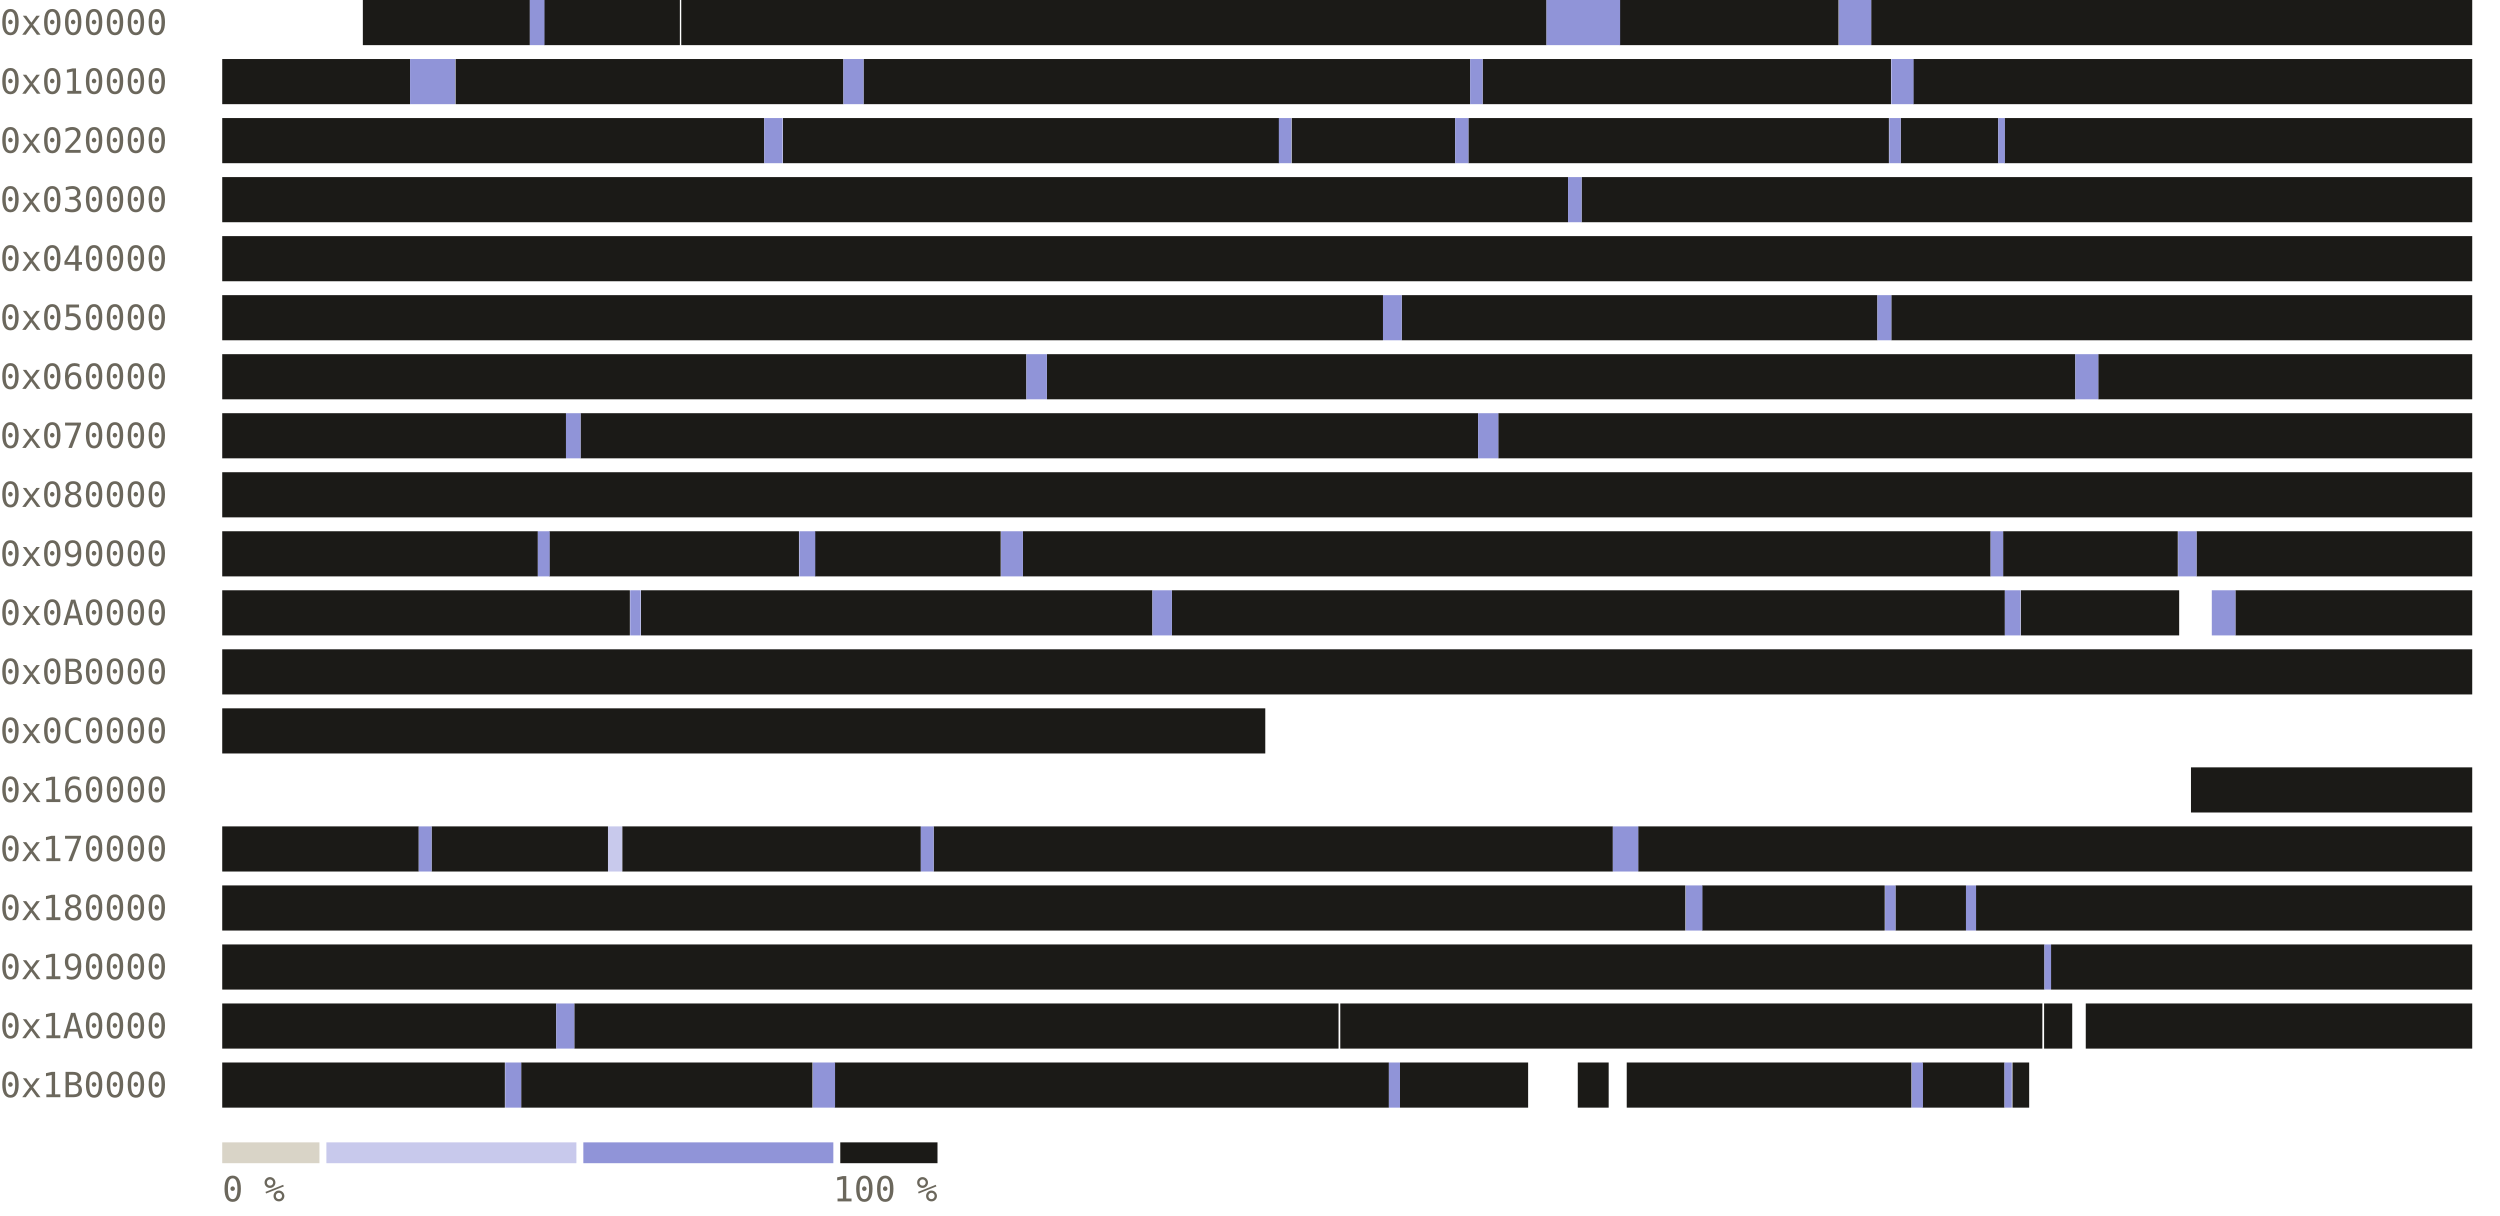
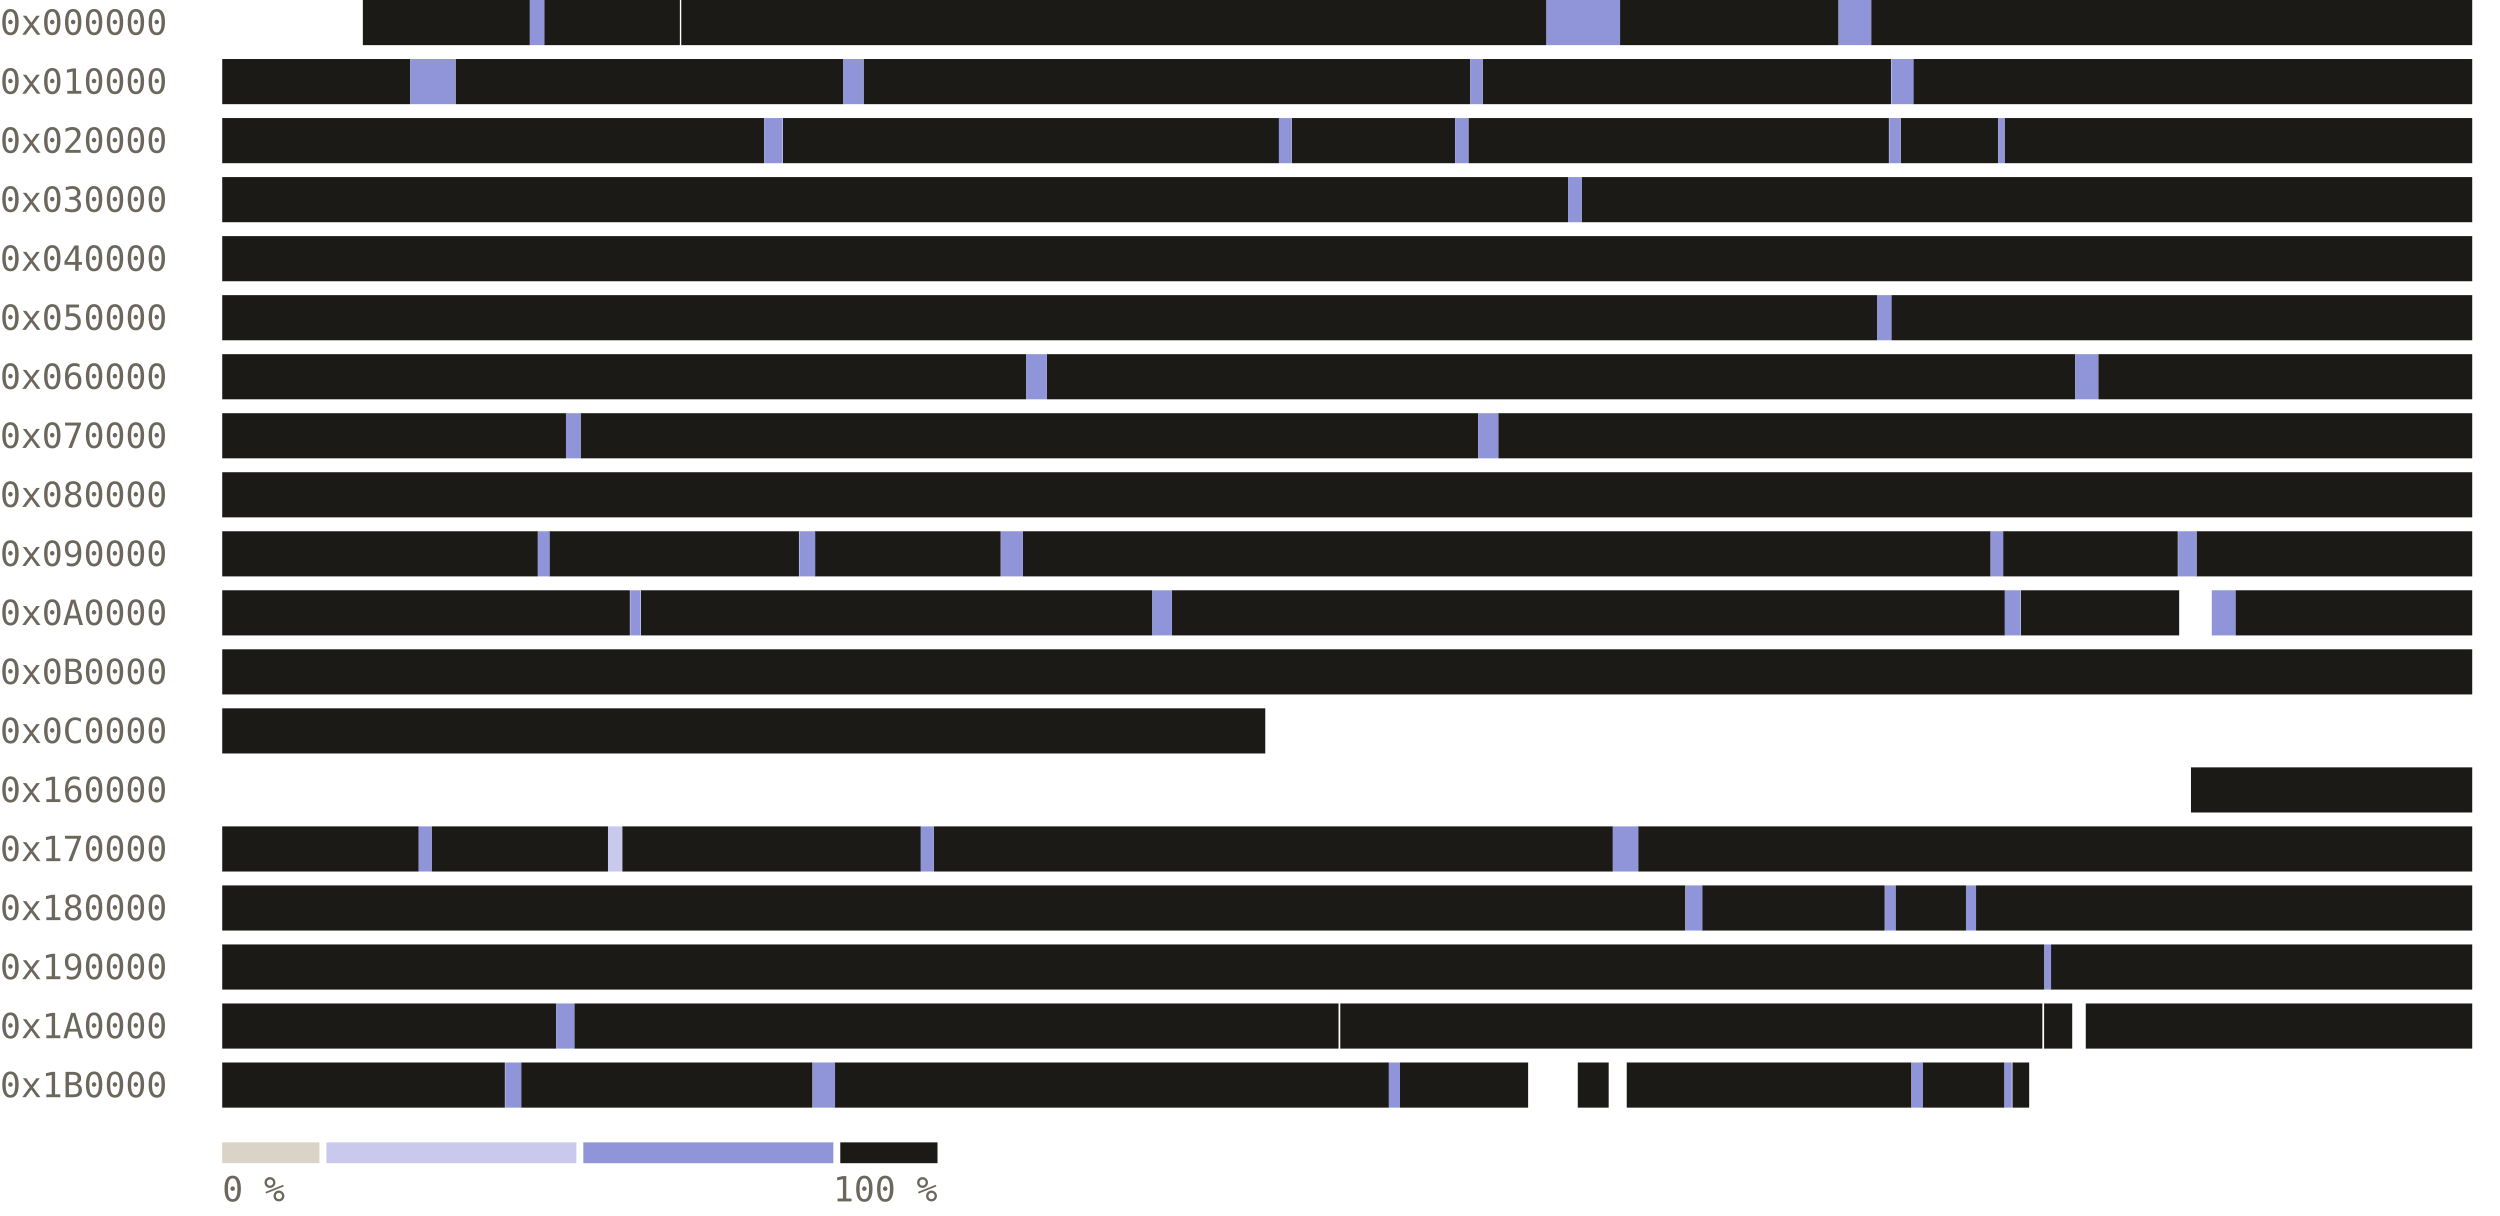
<svg xmlns="http://www.w3.org/2000/svg" viewBox="0 0 720 350" width="720" height="350">
  <style>text{font:10px monospace;fill:#6b675c}.q0{fill:#d9d4c7}.q1{fill:#e3e2f2}.q2{fill:#d6d6ef}.q3{fill:#c8c9ec}.q4{fill:#babce8}.q5{fill:#acafe4}.q6{fill:#9ea2df}.q7{fill:#9094d8}.q8{fill:#8186cf}.q9{fill:#7277c4}.q10{fill:#1b1a17}@media (prefers-color-scheme:dark){text{fill:#a8a293}.q0{fill:#4a463d}.q1{fill:#35375a}.q2{fill:#3c3f66}.q3{fill:#444772}.q4{fill:#4d517f}.q5{fill:#575b8c}.q6{fill:#62669a}.q7{fill:#6e72a8}.q8{fill:#7b7fb6}.q9{fill:#888cc4}.q10{fill:#d6d0bd}}</style>
  <text x="0" y="10">0x000000</text>
  <text x="0" y="27">0x010000</text>
  <text x="0" y="44">0x020000</text>
  <text x="0" y="61">0x030000</text>
  <text x="0" y="78">0x040000</text>
  <text x="0" y="95">0x050000</text>
  <text x="0" y="112">0x060000</text>
  <text x="0" y="129">0x070000</text>
  <text x="0" y="146">0x080000</text>
  <text x="0" y="163">0x090000</text>
  <text x="0" y="180">0x0A0000</text>
  <text x="0" y="197">0x0B0000</text>
  <text x="0" y="214">0x0C0000</text>
  <text x="0" y="231">0x160000</text>
  <text x="0" y="248">0x170000</text>
  <text x="0" y="265">0x180000</text>
  <text x="0" y="282">0x190000</text>
  <text x="0" y="299">0x1A0000</text>
  <text x="0" y="316">0x1B0000</text>
-   <path class="q10" d="M104.5 0h48.1v13h-48.1zM156.7 0h39.1v13h-39.1zM196.2 0h249.2v13h-249.2zM466.5 0h63v13h-63zM538.9 0h173.1v13h-173.1zM64 17h54.1v13h-54.1zM131.2 17h111.7v13h-111.7zM248.7 17h174.7v13h-174.7zM427 17h117.6v13h-117.6zM551 17h161v13h-161zM64 34h156.1v13h-156.1zM225.5 34h142.9v13h-142.9zM372 34h47.1v13h-47.1zM422.9 34h121.1v13h-121.1zM547.4 34h28.1v13h-28.1zM577.3 34h134.7v13h-134.7zM64 51h387.6v13h-387.6zM455.5 51h256.5v13h-256.5zM64 68h648v13h-648zM64 85h334.3v13h-334.3zM403.7 85h137v13h-137zM544.7 85h167.3v13h-167.3zM64 102h231.6v13h-231.6zM301.5 102h296.2v13h-296.2zM604.3 102h107.7v13h-107.7zM64 119h99v13h-99zM167.2 119h258.5v13h-258.5zM431.5 119h280.5v13h-280.5zM64 136h648v13h-648zM64 153h90.9v13h-90.9zM158.2 153h71.9v13h-71.9zM234.7 153h53.5v13h-53.5zM294.6 153h278.7v13h-278.7zM576.9 153h50.3v13h-50.3zM632.6 153h79.4v13h-79.4zM64 170h117.4v13h-117.4zM184.6 170h147.3v13h-147.3zM337.5 170h239.9v13h-239.9zM582 170h45.6v13h-45.6zM643.8 170h68.2v13h-68.2zM64 187h648v13h-648zM64 204h300.4v13h-300.4zM631 221h81v13h-81zM64 238h56.6v13h-56.6zM124.3 238h50.8v13h-50.8zM179.2 238h86v13h-86zM268.9 238h195.6v13h-195.6zM471.8 238h240.2v13h-240.2zM64 255h421.4v13h-421.4zM490.2 255h52.6v13h-52.6zM545.9 255h20.3v13h-20.3zM569.1 255h142.9v13h-142.9zM64 272h524.8v13h-524.8zM590.7 272h121.3v13h-121.3zM64 289h96.2v13h-96.2zM165.4 289h220.1v13h-220.1zM386 289h202.2v13h-202.2zM588.7 289h8.1v13h-8.1zM600.7 289h111.3v13h-111.3zM64 306h81.4v13h-81.4zM150.1 306h83.9v13h-83.9zM240.4 306h159.6v13h-159.6zM403.2 306h36.9v13h-36.9zM454.4 306h8.9v13h-8.9zM468.5 306h82v13h-82zM553.7 306h23.6v13h-23.6zM579.6 306h4.8v13h-4.8z" />
-   <path class="q7" d="M152.6 0h4.2v13h-4.2zM445.4 0h21.2v13h-21.2zM529.6 0h9.3v13h-9.3zM118.1 17h13v13h-13zM242.9 17h5.8v13h-5.8zM423.4 17h3.6v13h-3.6zM544.7 17h6.4v13h-6.4zM220.1 34h5.3v13h-5.3zM368.3 34h3.6v13h-3.6zM419.1 34h3.8v13h-3.8zM544.1 34h3.3v13h-3.3zM575.5 34h1.9v13h-1.9zM451.6 51h3.9v13h-3.9zM398.3 85h5.4v13h-5.4zM540.7 85h4v13h-4zM295.6 102h5.9v13h-5.9zM597.7 102h6.6v13h-6.6zM163 119h4.2v13h-4.2zM425.7 119h5.8v13h-5.8zM154.9 153h3.4v13h-3.4zM230.2 153h4.6v13h-4.6zM288.3 153h6.3v13h-6.3zM573.3 153h3.6v13h-3.6zM627.3 153h5.3v13h-5.3zM181.5 170h3v13h-3zM331.9 170h5.6v13h-5.6zM577.4 170h4.5v13h-4.5zM637 170h6.8v13h-6.8zM120.6 238h3.7v13h-3.7zM265.2 238h3.7v13h-3.7zM464.5 238h7.3v13h-7.3zM485.5 255h4.8v13h-4.8zM542.9 255h3v13h-3zM566.2 255h2.9v13h-2.9zM588.8 272h1.9v13h-1.9zM160.2 289h5.2v13h-5.2zM145.5 306h4.6v13h-4.6zM234.1 306h6.4v13h-6.4zM400 306h3.2v13h-3.2zM550.6 306h3.2v13h-3.2zM577.3 306h2.1v13h-2.1z" />
+   <path class="q10" d="M104.5 0h48.1v13h-48.1zM156.7 0h39.1v13h-39.1zM196.2 0h249.2v13h-249.2zM466.5 0h63v13h-63zM538.9 0h173.1v13h-173.1zM64 17h54.1v13h-54.1zM131.2 17h111.7v13h-111.7zM248.7 17h174.7v13h-174.7zM427 17h117.6v13h-117.6zM551 17h161v13h-161zM64 34h156.1v13h-156.1zM225.5 34h142.9v13h-142.9zM372 34h47.1v13h-47.1zM422.9 34h121.1v13h-121.1zM547.4 34h28.1v13h-28.1zM577.3 34h134.7v13h-134.7zM64 51h387.6v13h-387.6zM455.5 51h256.5v13h-256.5zM64 68h648v13h-648zM64 85h476.7v13h-476.7zM544.7 85h167.3v13h-167.3zM64 102h231.6v13h-231.6zM301.5 102h296.2v13h-296.2zM604.3 102h107.7v13h-107.7zM64 119h99v13h-99zM167.2 119h258.5v13h-258.5zM431.5 119h280.5v13h-280.5zM64 136h648v13h-648zM64 153h90.9v13h-90.9zM158.2 153h71.9v13h-71.9zM234.7 153h53.5v13h-53.5zM294.6 153h278.7v13h-278.7zM576.9 153h50.3v13h-50.3zM632.6 153h79.4v13h-79.4zM64 170h117.4v13h-117.4zM184.6 170h147.3v13h-147.3zM337.5 170h239.9v13h-239.9zM582 170h45.6v13h-45.6zM643.8 170h68.2v13h-68.2zM64 187h648v13h-648zM64 204h300.4v13h-300.4zM631 221h81v13h-81zM64 238h56.6v13h-56.6zM124.3 238h50.8v13h-50.8zM179.2 238h86v13h-86zM268.9 238h195.6v13h-195.6zM471.8 238h240.2v13h-240.2zM64 255h421.4v13h-421.4zM490.2 255h52.6v13h-52.6zM545.9 255h20.3v13h-20.3zM569.1 255h142.9v13h-142.9zM64 272h524.8v13h-524.8zM590.7 272h121.3v13h-121.3zM64 289h96.2v13h-96.2zM165.4 289h220.1v13h-220.1zM386 289h202.2v13h-202.2zM588.7 289h8.1v13h-8.1zM600.7 289h111.3v13h-111.3zM64 306h81.4v13h-81.4zM150.1 306h83.9v13h-83.9zM240.4 306h159.6v13h-159.6zM403.2 306h36.9v13h-36.9zM454.4 306h8.9v13h-8.9zM468.5 306h82v13h-82zM553.7 306h23.6v13h-23.6zM579.6 306h4.8v13h-4.8z" />
+   <path class="q7" d="M152.6 0h4.2v13h-4.2zM445.4 0h21.2v13h-21.2zM529.6 0h9.3v13h-9.3zM118.1 17h13v13h-13zM242.9 17h5.8v13h-5.8zM423.4 17h3.6v13h-3.6zM544.7 17h6.4v13h-6.4zM220.1 34h5.3v13h-5.3zM368.3 34h3.6v13h-3.6zM419.1 34h3.8v13h-3.8zM544.1 34h3.3v13h-3.3zM575.5 34h1.9v13h-1.9zM451.6 51h3.9v13h-3.9zM540.7 85h4v13h-4zM295.6 102h5.9v13h-5.9zM597.7 102h6.6v13h-6.6zM163 119h4.2v13h-4.2zM425.7 119h5.8v13h-5.8zM154.9 153h3.4v13h-3.4zM230.2 153h4.6v13h-4.6zM288.3 153h6.3v13h-6.3zM573.3 153h3.6v13h-3.6zM627.3 153h5.3v13h-5.3zM181.5 170h3v13h-3zM331.9 170h5.6v13h-5.6zM577.4 170h4.5v13h-4.5zM637 170h6.8v13h-6.8zM120.6 238h3.7v13h-3.7zM265.2 238h3.7v13h-3.7zM464.5 238h7.3v13h-7.3zM485.5 255h4.8v13h-4.8zM542.9 255h3v13h-3zM566.2 255h2.9v13h-2.9zM588.8 272h1.9v13h-1.9zM160.2 289h5.2v13h-5.2zM145.5 306h4.6v13h-4.6zM234.1 306h6.4v13h-6.4zM400 306h3.2v13h-3.2zM550.6 306h3.2v13h-3.2zM577.3 306h2.1v13h-2.1z" />
  <path class="q3" d="M175.1 238h4.1v13h-4.1z" />
  <rect class="q0" x="64" y="329" width="28" height="6" />
  <rect class="q3" x="94" y="329" width="72" height="6" />
  <rect class="q7" x="168" y="329" width="72" height="6" />
  <rect class="q10" x="242" y="329" width="28" height="6" />
  <text x="64" y="346">0 %</text>
  <text x="270" y="346" text-anchor="end">100 %</text>
</svg>
